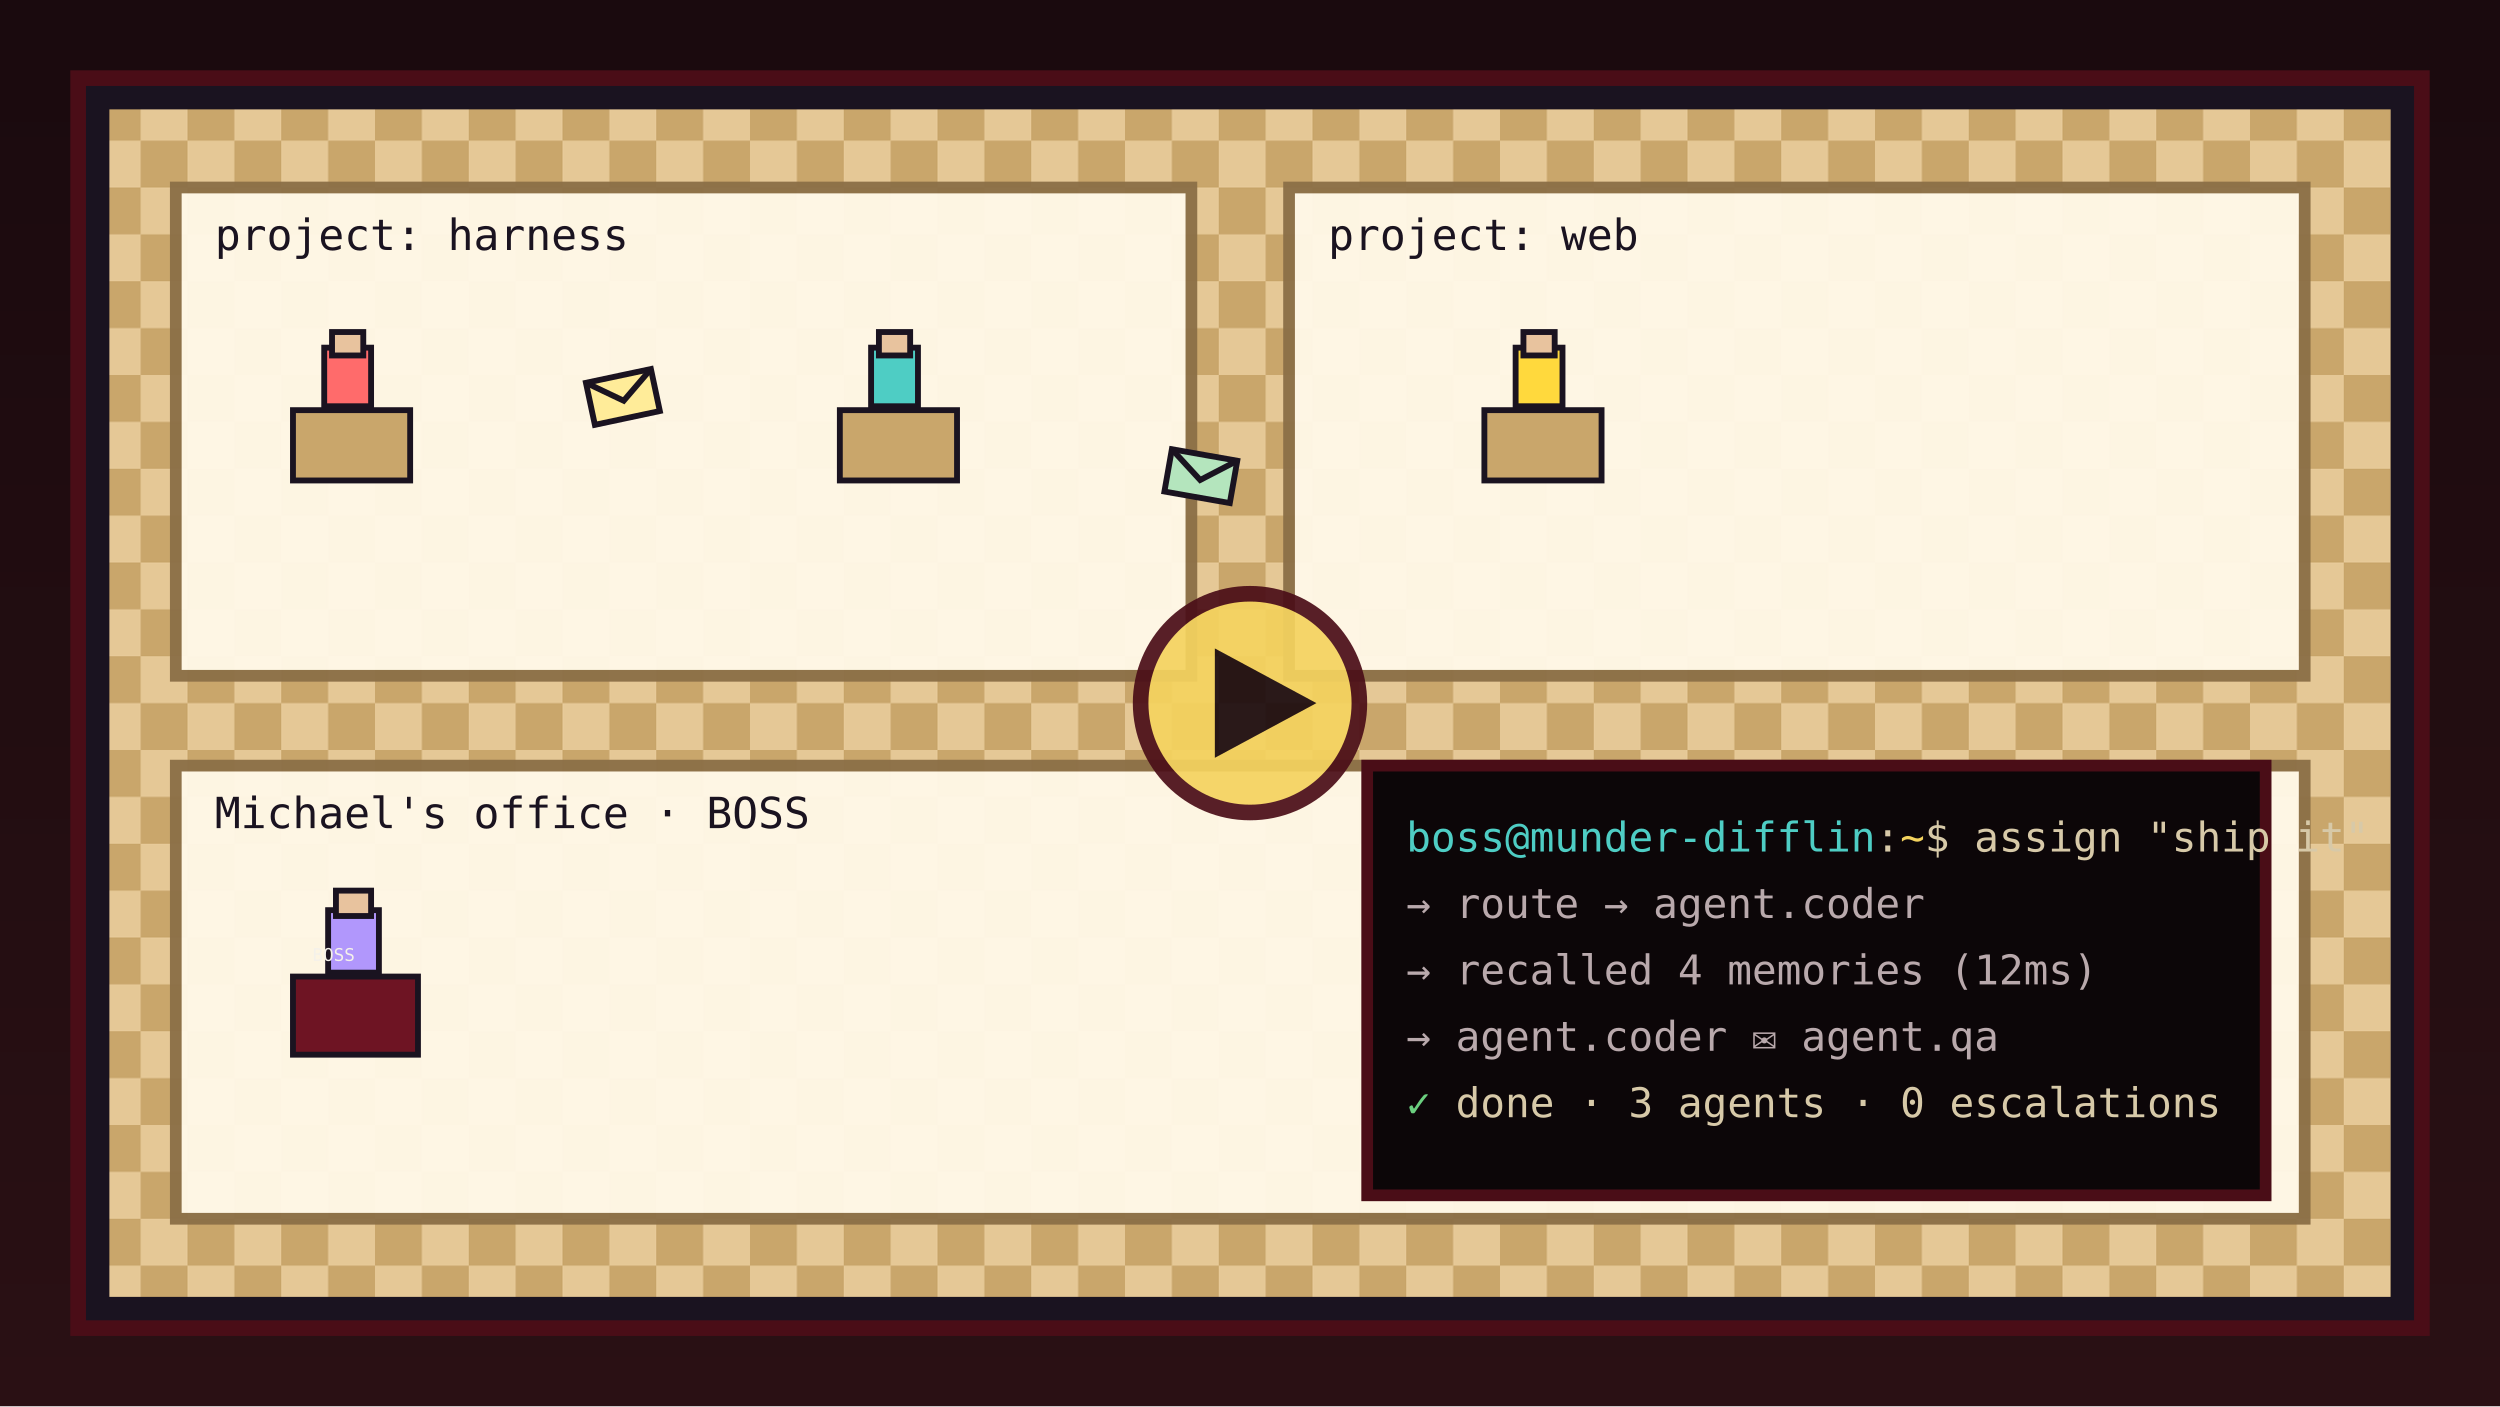
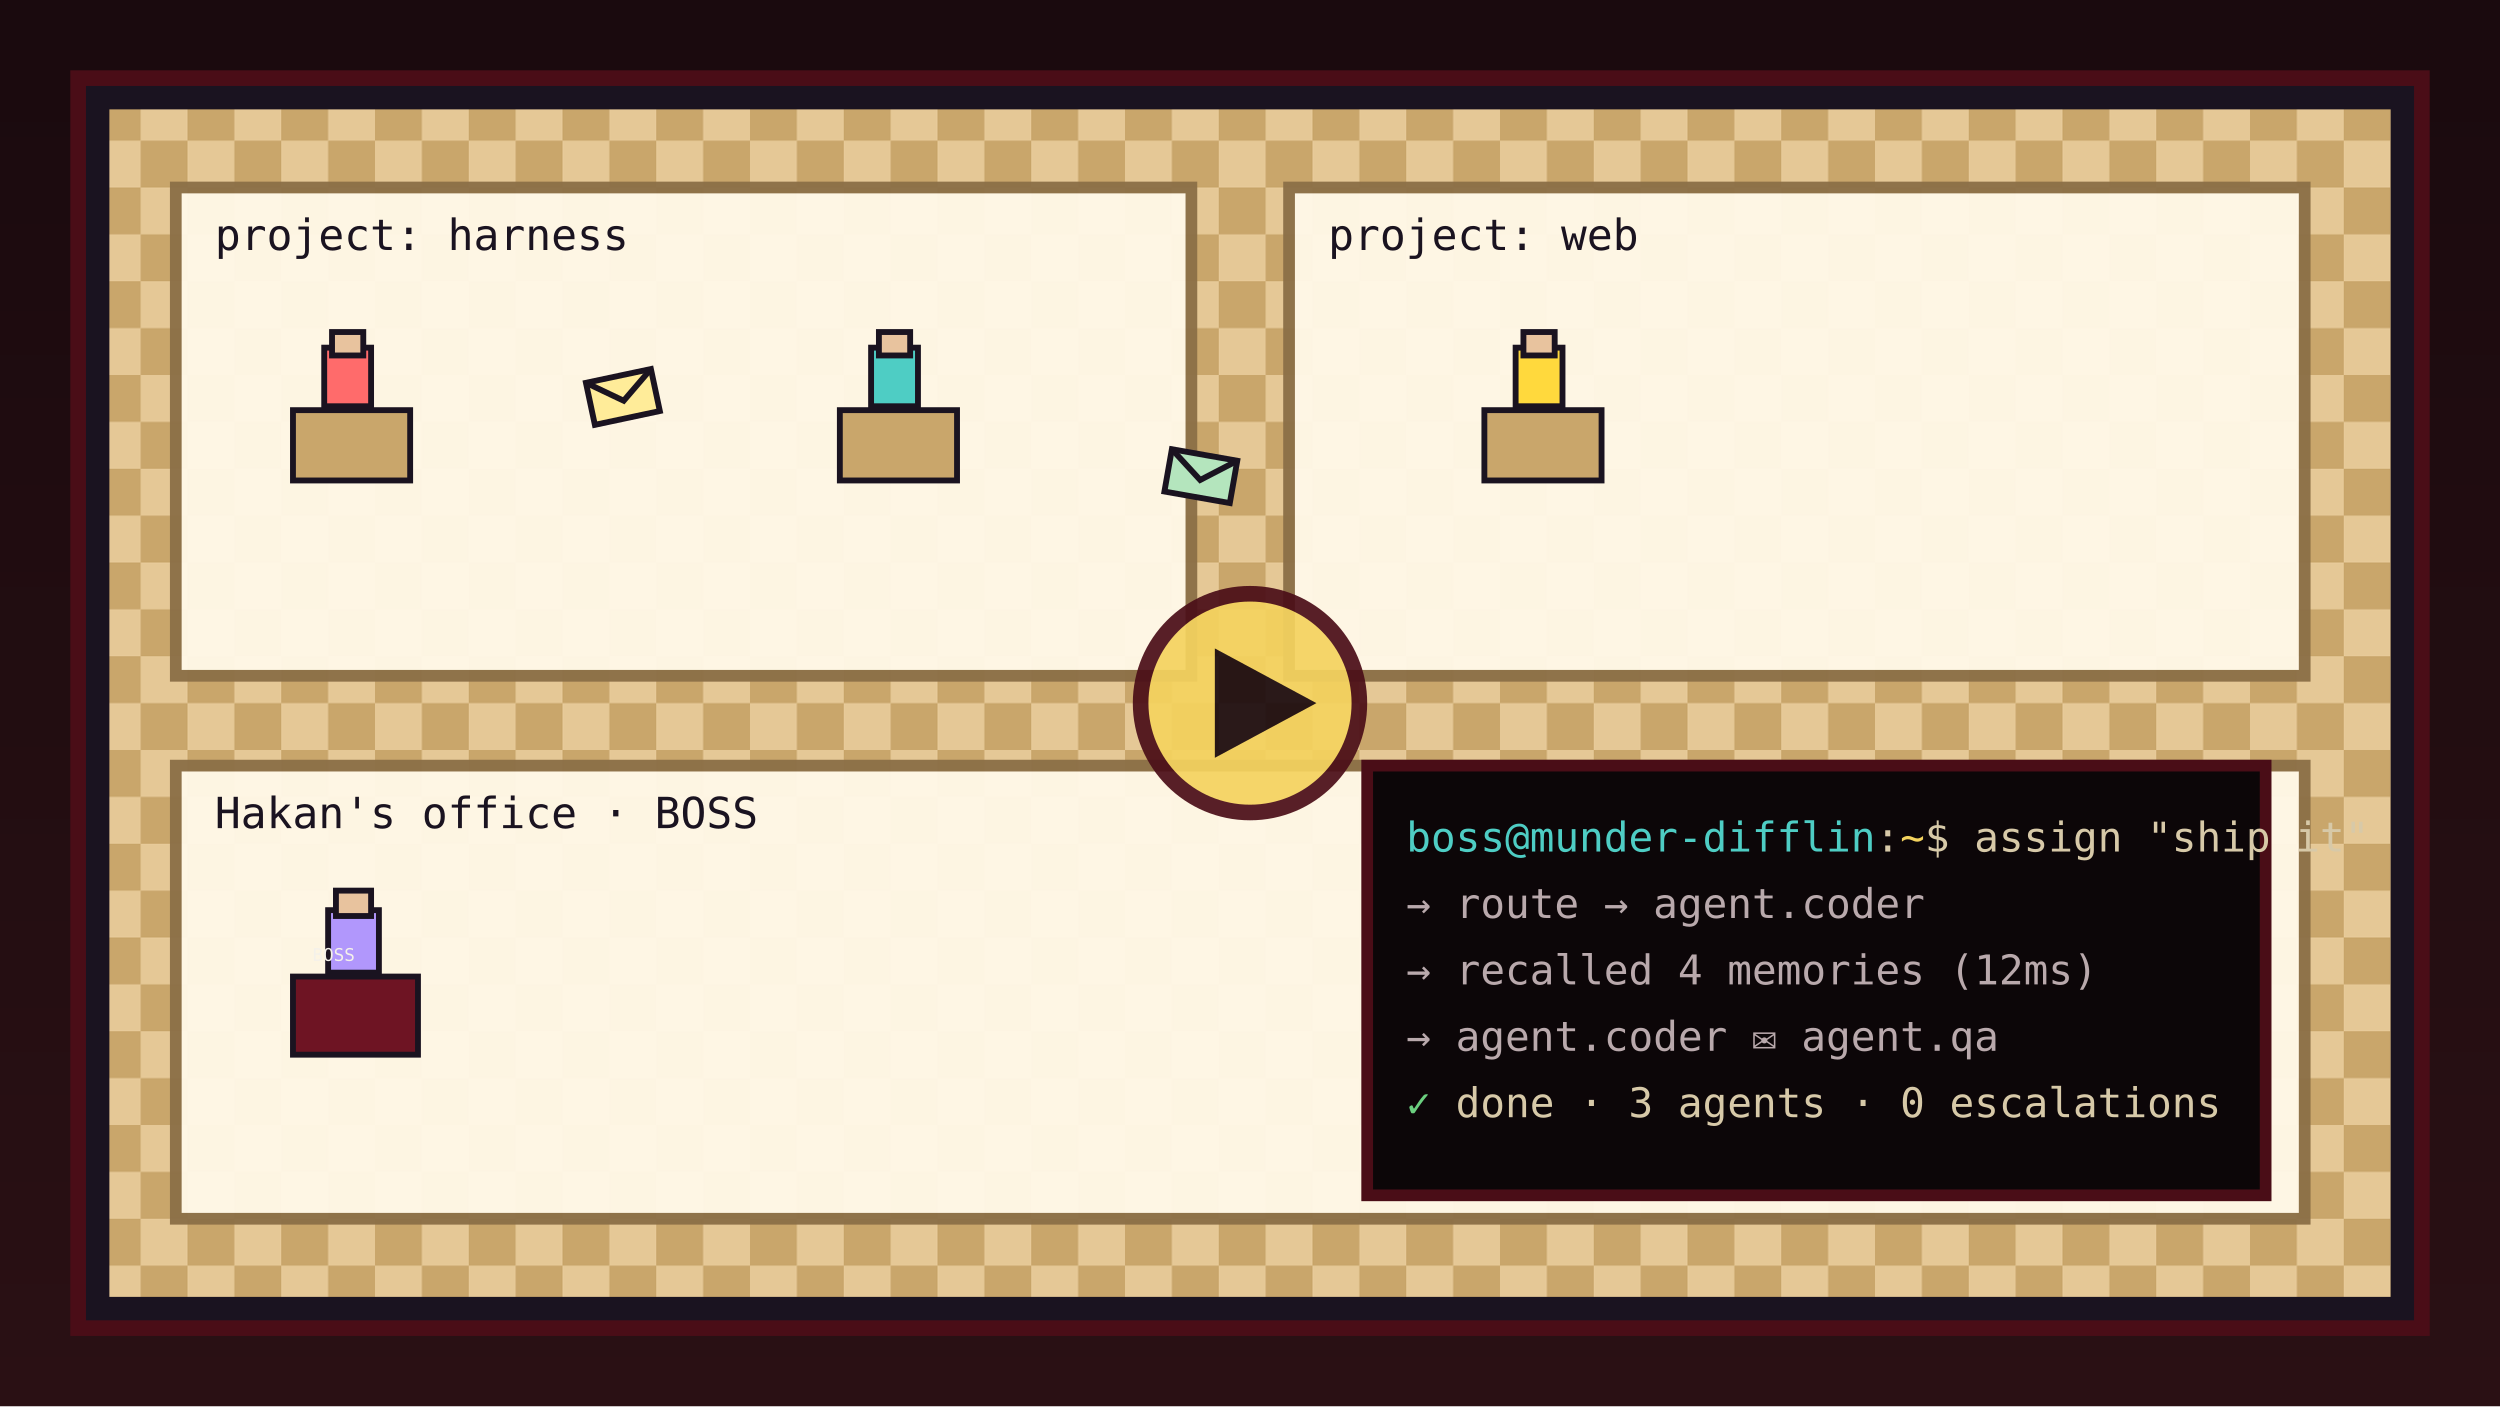
<svg xmlns="http://www.w3.org/2000/svg" width="1280" height="720" viewBox="0 0 1280 720" role="img" aria-label="Munder Difflin office floor — a busy agent session">
  <defs>
    <linearGradient id="sky" x1="0" y1="0" x2="0" y2="1">
      <stop offset="0" stop-color="#1A0A0E" />
      <stop offset="1" stop-color="#2A1014" />
    </linearGradient>
    <pattern id="floor" width="48" height="48" patternUnits="userSpaceOnUse">
      <rect width="48" height="48" fill="#E5C896" />
      <rect width="24" height="24" fill="#C9A66B" />
      <rect x="24" y="24" width="24" height="24" fill="#C9A66B" />
    </pattern>
    <style>
      .px   { font-family: "Press Start 2P", monospace; fill: #F4F1EA; }
      .mono { font-family: "VT323", "DejaVu Sans Mono", monospace; }
    </style>
  </defs>
  <rect width="1280" height="720" fill="url(#sky)" />
  <g>
    <rect x="40" y="40" width="1200" height="640" fill="#1A1320" stroke="#4A0D17" stroke-width="8" />
    <rect x="56" y="56" width="1168" height="608" fill="url(#floor)" />
    <g opacity="0.96">
      <rect x="90" y="96" width="520" height="250" fill="#FFF8E7" stroke="#8B6F47" stroke-width="6" />
      <rect x="660" y="96" width="520" height="250" fill="#FFF8E7" stroke="#8B6F47" stroke-width="6" />
      <rect x="90" y="392" width="1090" height="232" fill="#FFF8E7" stroke="#8B6F47" stroke-width="6" />
    </g>
    <g class="mono" font-size="22" fill="#1A1320">
      <text x="110" y="128">project: harness</text>
      <text x="680" y="128">project: web</text>
-       <text x="110" y="424">Michael's office · BOSS</text>
+       <text x="110" y="424">Hakan's office · BOSS</text>
    </g>
    <g>
      <rect x="150" y="210" width="60" height="36" fill="#C9A66B" stroke="#1A1320" stroke-width="3" />
      <rect x="166" y="178" width="24" height="30" fill="#FF6B6B" stroke="#1A1320" stroke-width="3" />
      <rect x="170" y="170" width="16" height="12" fill="#E8C39E" stroke="#1A1320" stroke-width="3" />
      <rect x="430" y="210" width="60" height="36" fill="#C9A66B" stroke="#1A1320" stroke-width="3" />
      <rect x="446" y="178" width="24" height="30" fill="#4ECDC4" stroke="#1A1320" stroke-width="3" />
      <rect x="450" y="170" width="16" height="12" fill="#E8C39E" stroke="#1A1320" stroke-width="3" />
      <rect x="760" y="210" width="60" height="36" fill="#C9A66B" stroke="#1A1320" stroke-width="3" />
      <rect x="776" y="178" width="24" height="30" fill="#FFD93D" stroke="#1A1320" stroke-width="3" />
      <rect x="780" y="170" width="16" height="12" fill="#E8C39E" stroke="#1A1320" stroke-width="3" />
      <rect x="150" y="500" width="64" height="40" fill="#6E1423" stroke="#1A1320" stroke-width="3" />
      <rect x="168" y="466" width="26" height="32" fill="#B197FC" stroke="#1A1320" stroke-width="3" />
      <rect x="172" y="456" width="18" height="13" fill="#E8C39E" stroke="#1A1320" stroke-width="3" />
      <text x="160" y="492" class="px" font-size="9" fill="#F4D35E">BOSS</text>
    </g>
    <g>
      <g transform="translate(300 196) rotate(-12)">
        <rect width="34" height="22" fill="#FFEC99" stroke="#1A1320" stroke-width="3" />
        <path d="M0 0 L17 13 L34 0" fill="none" stroke="#1A1320" stroke-width="3" />
      </g>
      <g transform="translate(600 230) rotate(10)">
        <rect width="34" height="22" fill="#B4E5BD" stroke="#1A1320" stroke-width="3" />
        <path d="M0 0 L17 13 L34 0" fill="none" stroke="#1A1320" stroke-width="3" />
      </g>
    </g>
  </g>
  <g transform="translate(700 392)">
    <rect width="460" height="220" fill="#0c0608" stroke="#4A0D17" stroke-width="6" />
    <g class="mono" font-size="21" fill="#d7c9a8">
      <text x="20" y="44">
        <tspan fill="#4ECDC4">boss@munder-difflin</tspan>:<tspan fill="#F4D35E">~</tspan>$ assign "ship it"</text>
      <text x="20" y="78" fill="#B9A9AC">→ route → agent.coder</text>
      <text x="20" y="112" fill="#B9A9AC">→ recalled 4 memories (12ms)</text>
      <text x="20" y="146" fill="#B9A9AC">→ agent.coder ✉ agent.qa</text>
      <text x="20" y="180">
        <tspan fill="#6BCF7F">✓</tspan> done · 3 agents · 0 escalations</text>
    </g>
  </g>
  <g transform="translate(640 360)" opacity="0.92">
    <circle r="56" fill="#F4D35E" stroke="#4A0D17" stroke-width="8" />
    <path d="M-18 -28 L34 0 L-18 28 Z" fill="#1A0A0E" />
  </g>
</svg>
